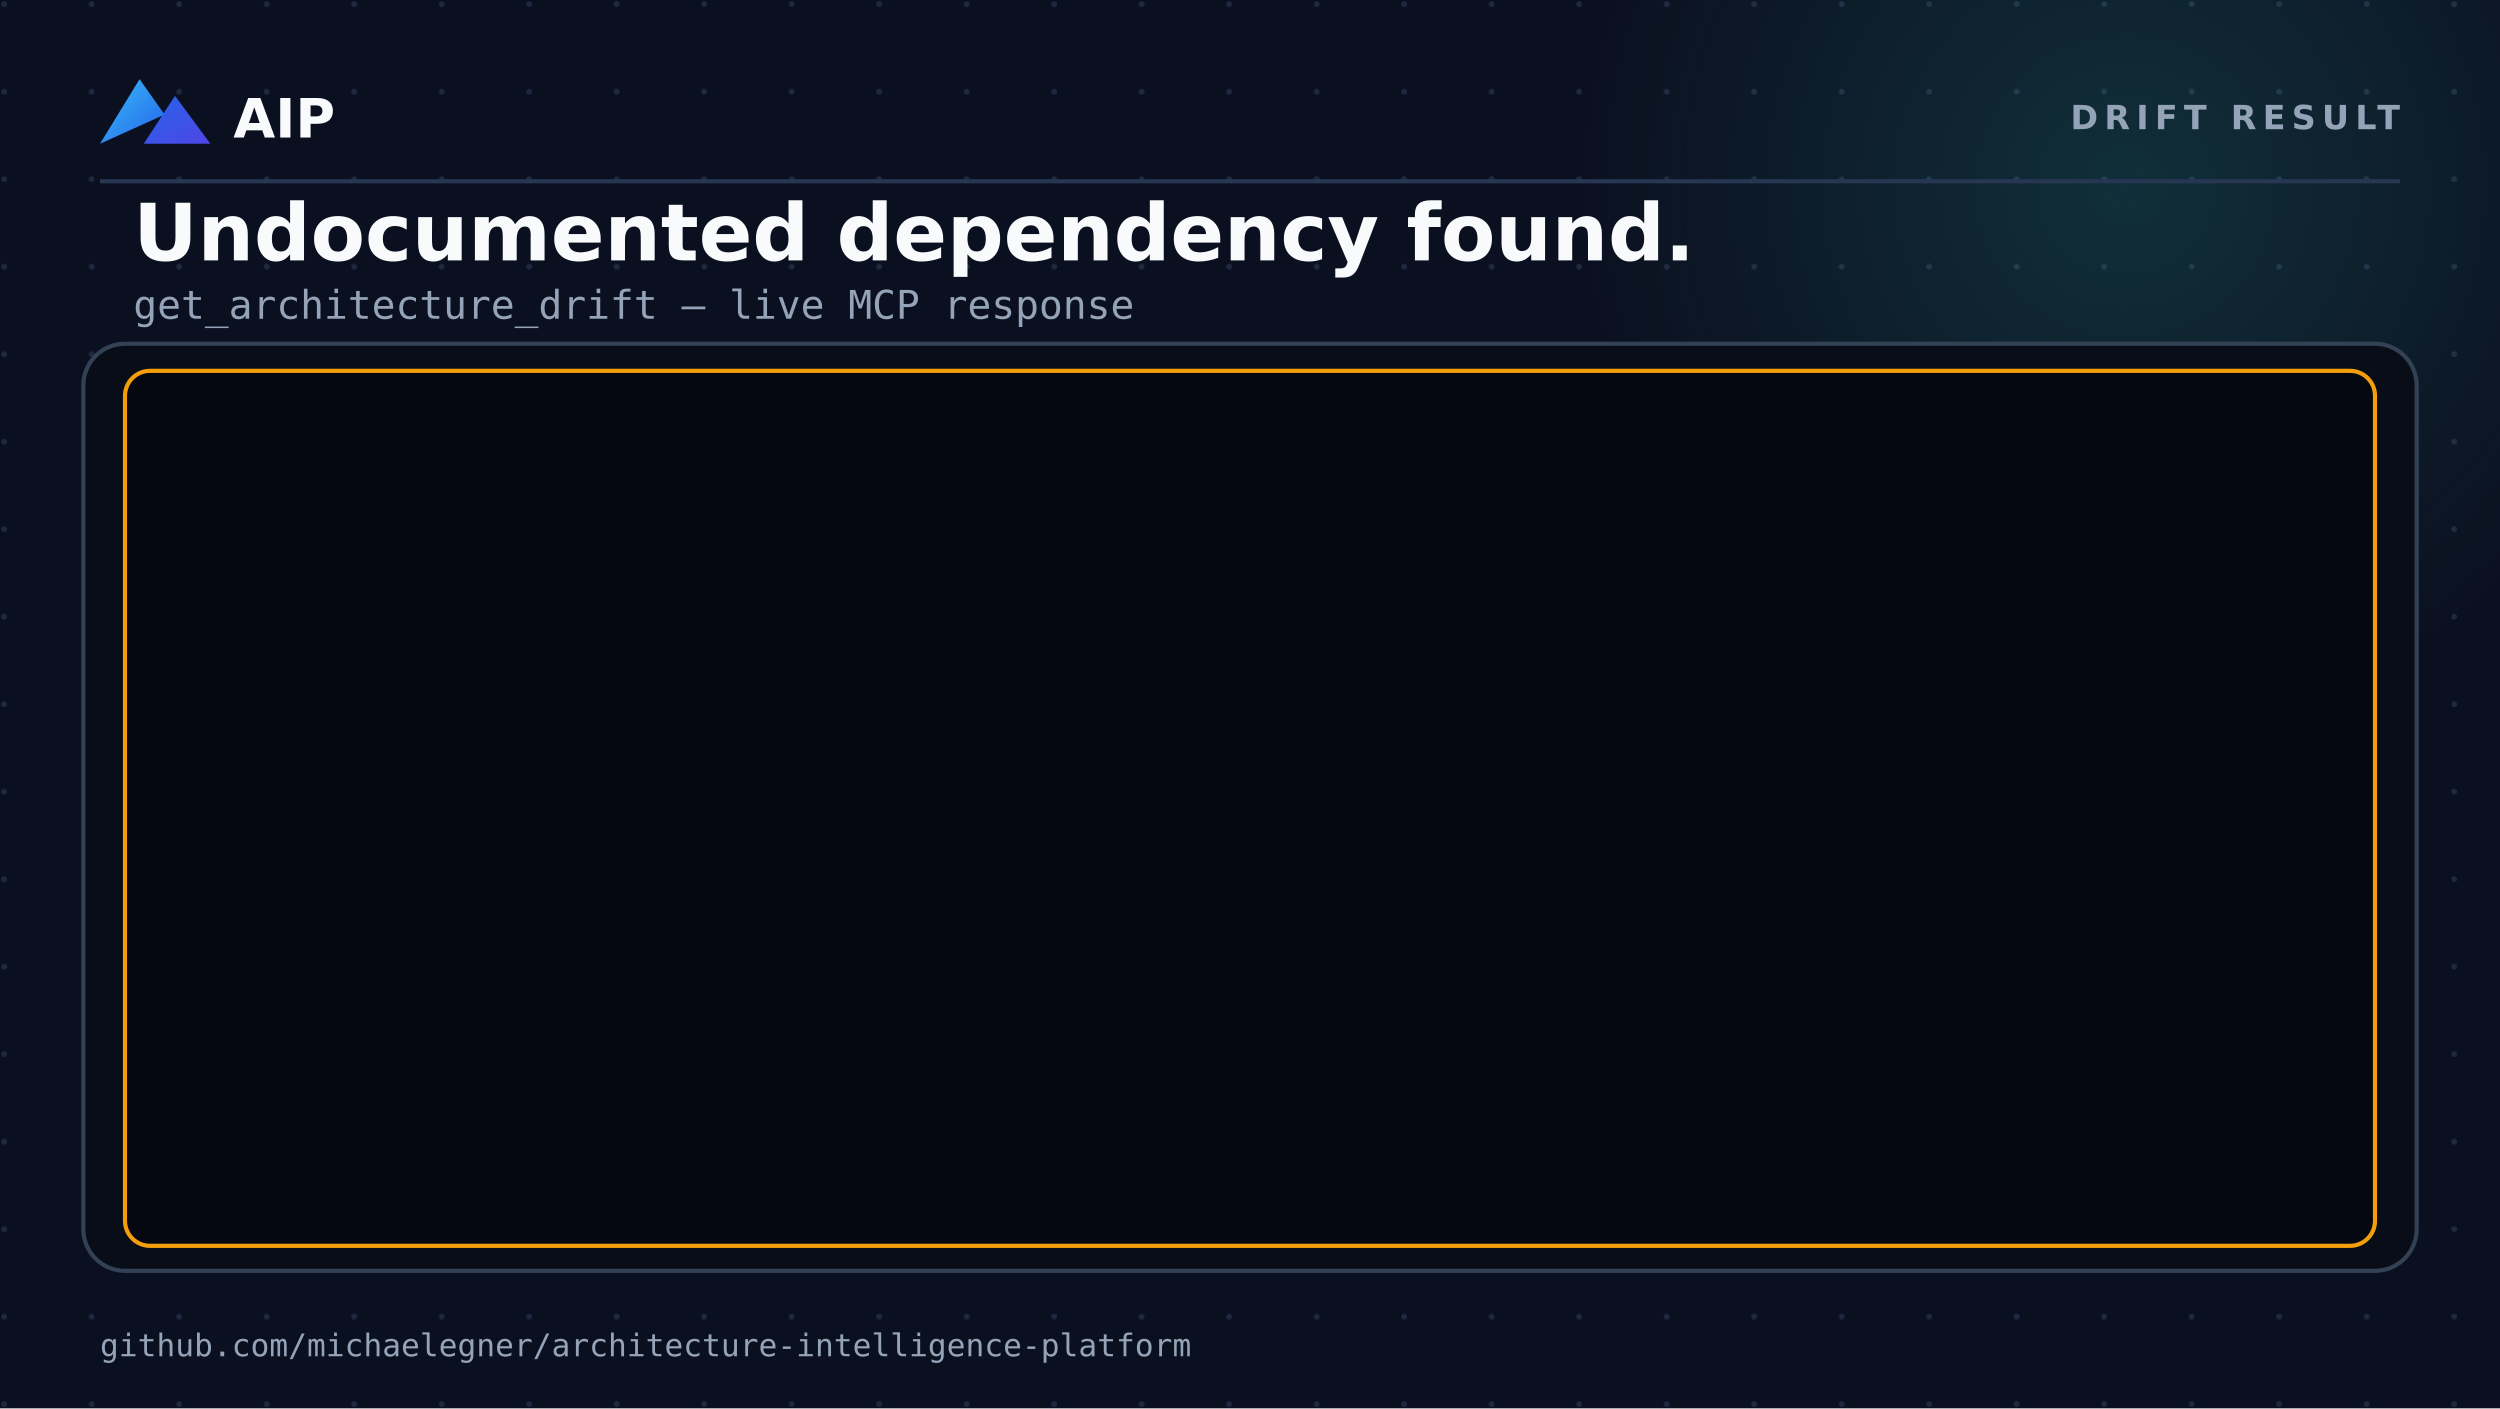
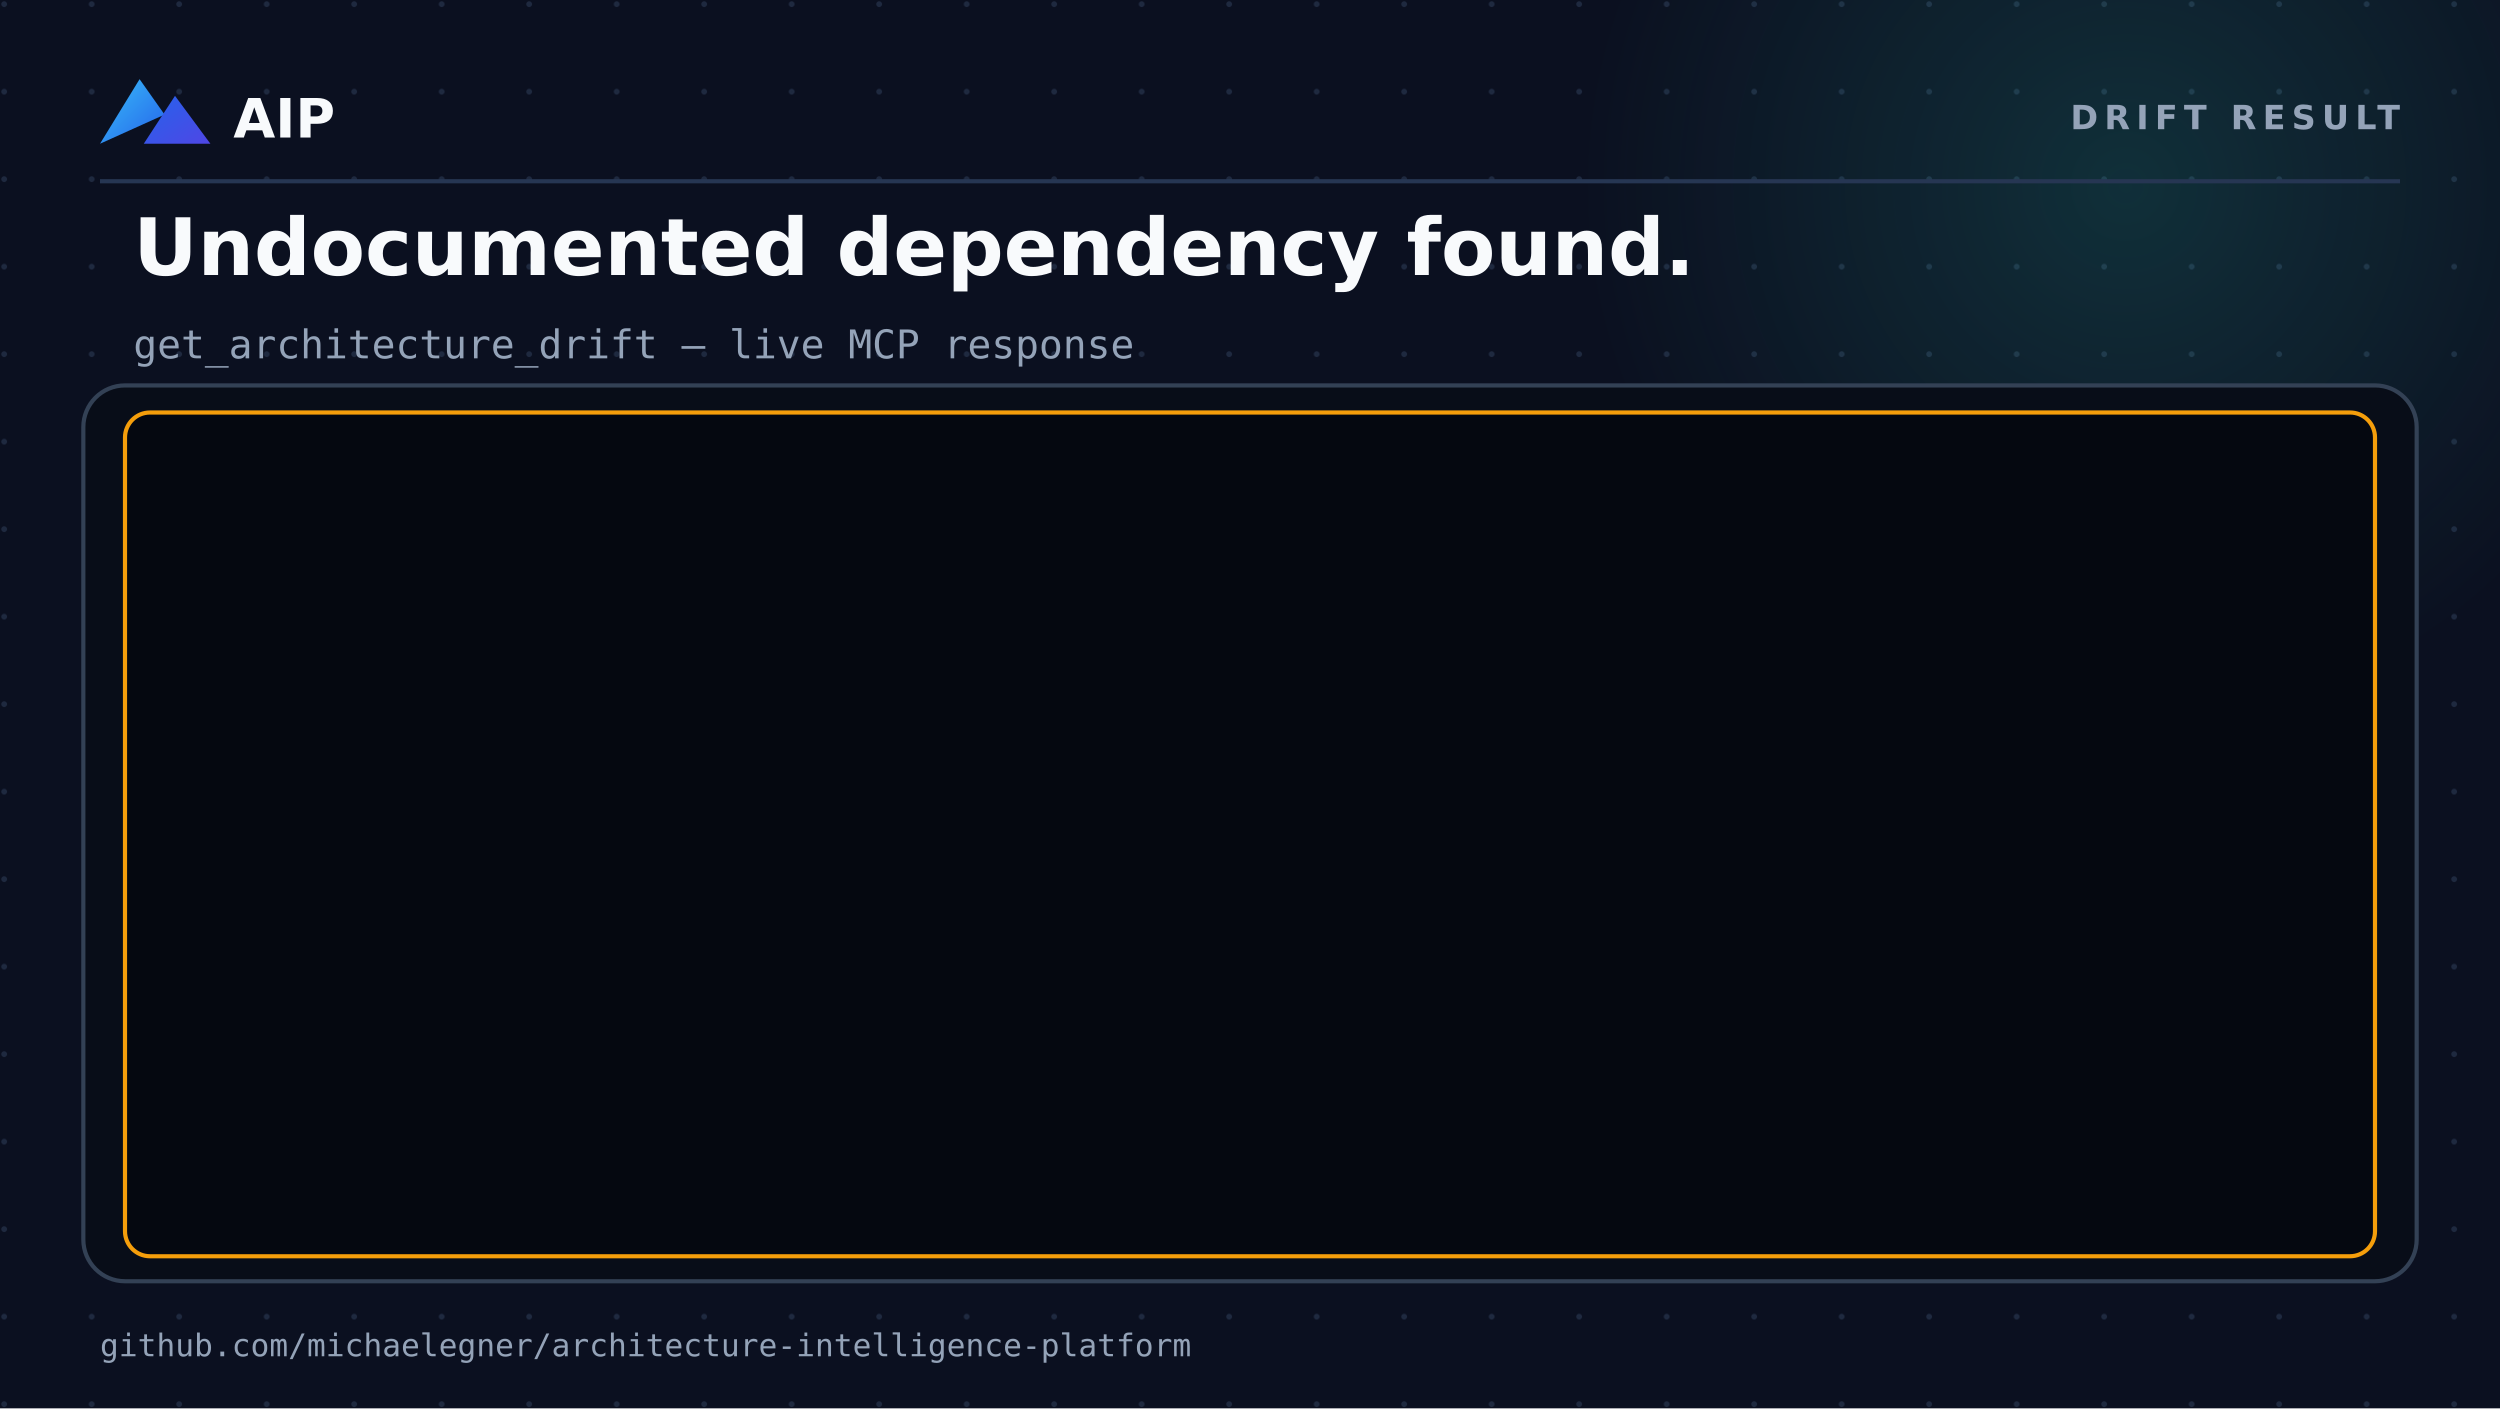
<svg xmlns="http://www.w3.org/2000/svg" width="1200" height="676" viewBox="0 0 1200 676">
  <defs>
    <linearGradient id="logoGradient" x1="0" y1="0" x2="1" y2="1">
      <stop stop-color="#38BDF8" />
      <stop offset="1" stop-color="#2563EB" />
    </linearGradient>
    <linearGradient id="logoGradient2" x1="0" y1="0" x2="1" y2="1">
      <stop stop-color="#2563EB" />
      <stop offset="1" stop-color="#4F46E5" />
    </linearGradient>
    <radialGradient id="halo">
      <stop stop-color="#2DD4BF" stop-opacity=".16" />
      <stop offset="1" stop-color="#2DD4BF" stop-opacity="0" />
    </radialGradient>
    <pattern id="grid" width="42" height="42" patternUnits="userSpaceOnUse">
      <circle cx="2" cy="2" r="1.4" fill="#31415D" opacity=".5" />
    </pattern>
    <marker id="arrow" markerWidth="10" markerHeight="10" refX="8" refY="3" orient="auto">
      <path d="M0,0 L0,6 L9,3 z" fill="#38BDF8" />
    </marker>
  </defs>
  <rect width="1200" height="676" fill="#0B1020" />
  <rect width="1200" height="676" fill="url(#grid)" />
  <ellipse cx="1020" cy="90" rx="260" ry="260" fill="url(#halo)" />
  <polygon points="48,69 67,38 79,55" fill="url(#logoGradient)" />
  <polygon points="69,69 84,46 101,69" fill="url(#logoGradient2)" />
  <text x="112" y="66" fill="#F8FAFC" font-family="DejaVu Sans" font-size="26" font-weight="700" text-anchor="start" letter-spacing="0">AIP</text>
  <text x="1152" y="62" fill="#94A3B8" font-family="DejaVu Sans" font-size="16" font-weight="700" text-anchor="end" letter-spacing="3">DRIFT RESULT</text>
  <rect x="48" y="86" width="1104" height="2" fill="#263653" />
  <text x="48" y="651" fill="#94A3B8" font-family="DejaVu Sans Mono" font-size="15" font-weight="400" text-anchor="start" letter-spacing="0">github.com/michaelegner/architecture-intelligence-platform</text>
-   <text x="64" y="125" fill="#F8FAFC" font-family="DejaVu Sans" font-size="38" font-weight="700" text-anchor="start" letter-spacing="0">Undocumented dependency found.</text>
-   <text x="64" y="153" fill="#94A3B8" font-family="DejaVu Sans Mono" font-size="19" font-weight="400" text-anchor="start" letter-spacing="0">get_architecture_drift — live MCP response</text>
-   <rect x="40" y="165" width="1120" height="445" rx="20" fill="#080D18" stroke="#334155" stroke-width="2" opacity="1" />
-   <rect x="60" y="178" width="1080" height="420" rx="12" fill="#050810" stroke="#F59E0B" stroke-width="2" opacity="1" />
+   <text x="64" y="132" fill="#F8FAFC" font-family="DejaVu Sans" font-size="38" font-weight="700" text-anchor="start" letter-spacing="0">Undocumented dependency found.</text>
+   <text x="64" y="172" fill="#94A3B8" font-family="DejaVu Sans Mono" font-size="19" font-weight="400" text-anchor="start" letter-spacing="0">get_architecture_drift — live MCP response</text>
+   <rect x="40" y="185" width="1120" height="430" rx="20" fill="#080D18" stroke="#334155" stroke-width="2" opacity="1" />
+   <rect x="60" y="198" width="1080" height="405" rx="12" fill="#050810" stroke="#F59E0B" stroke-width="2" opacity="1" />
</svg>
